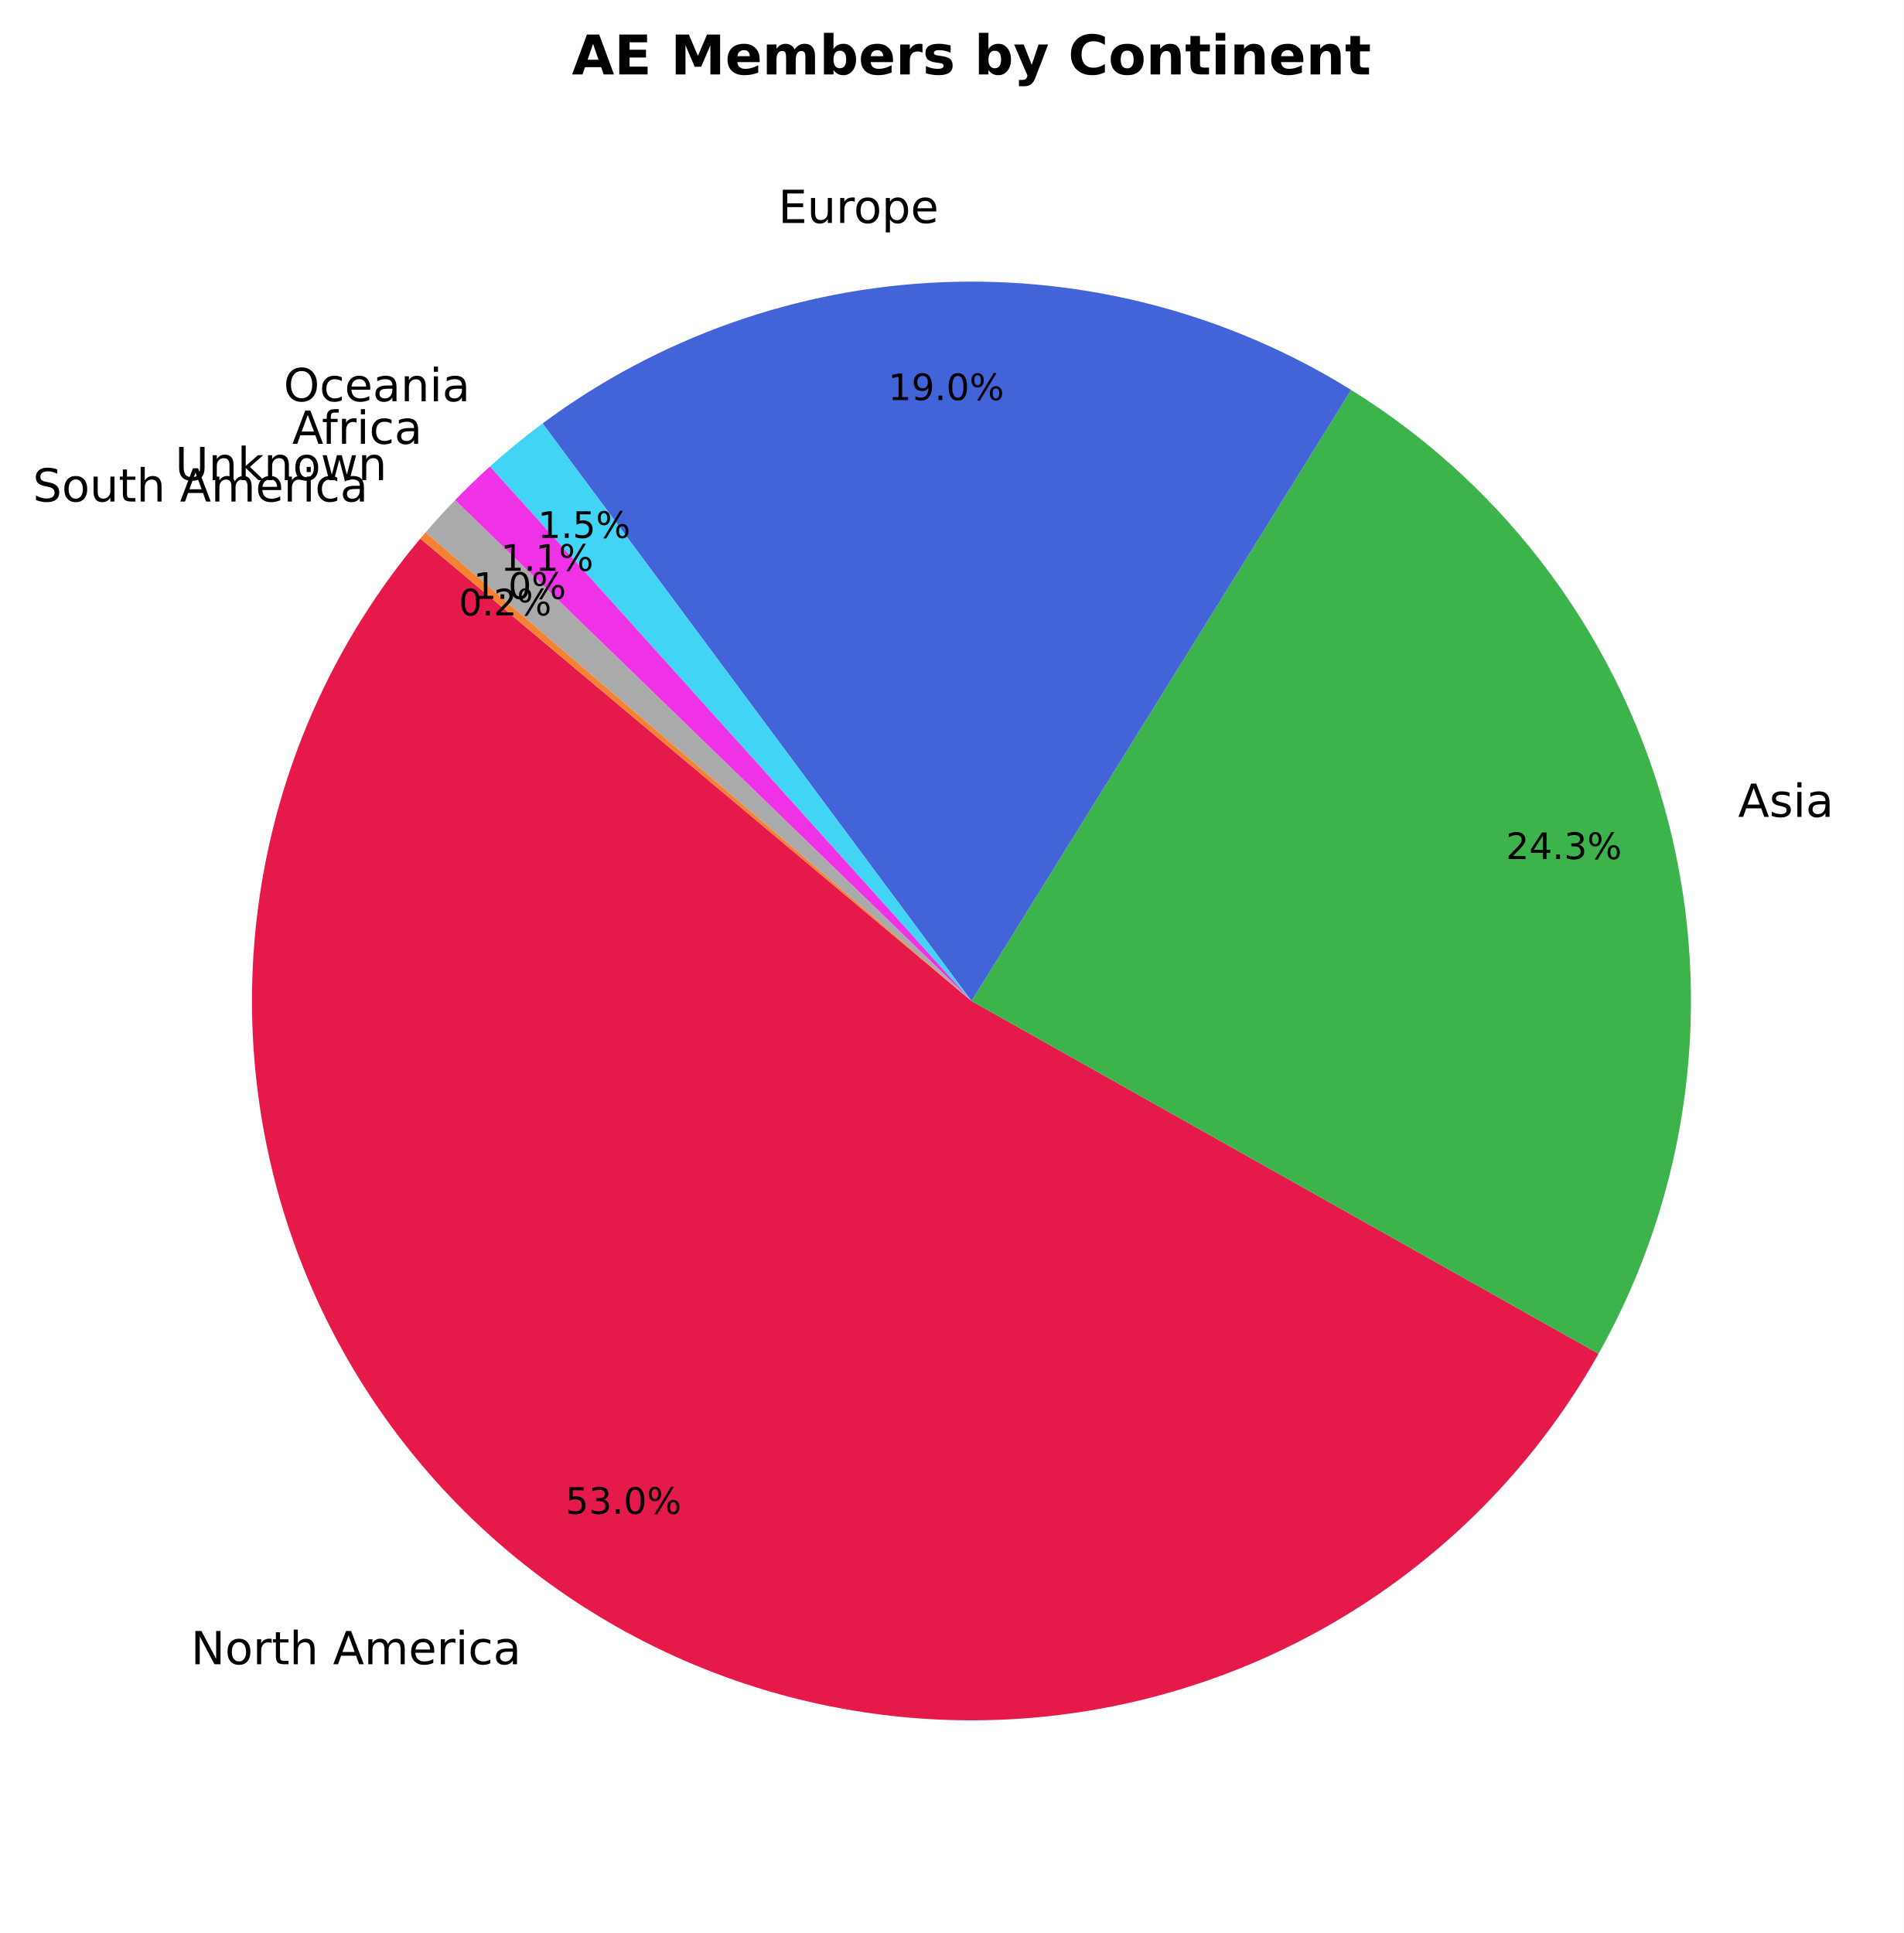
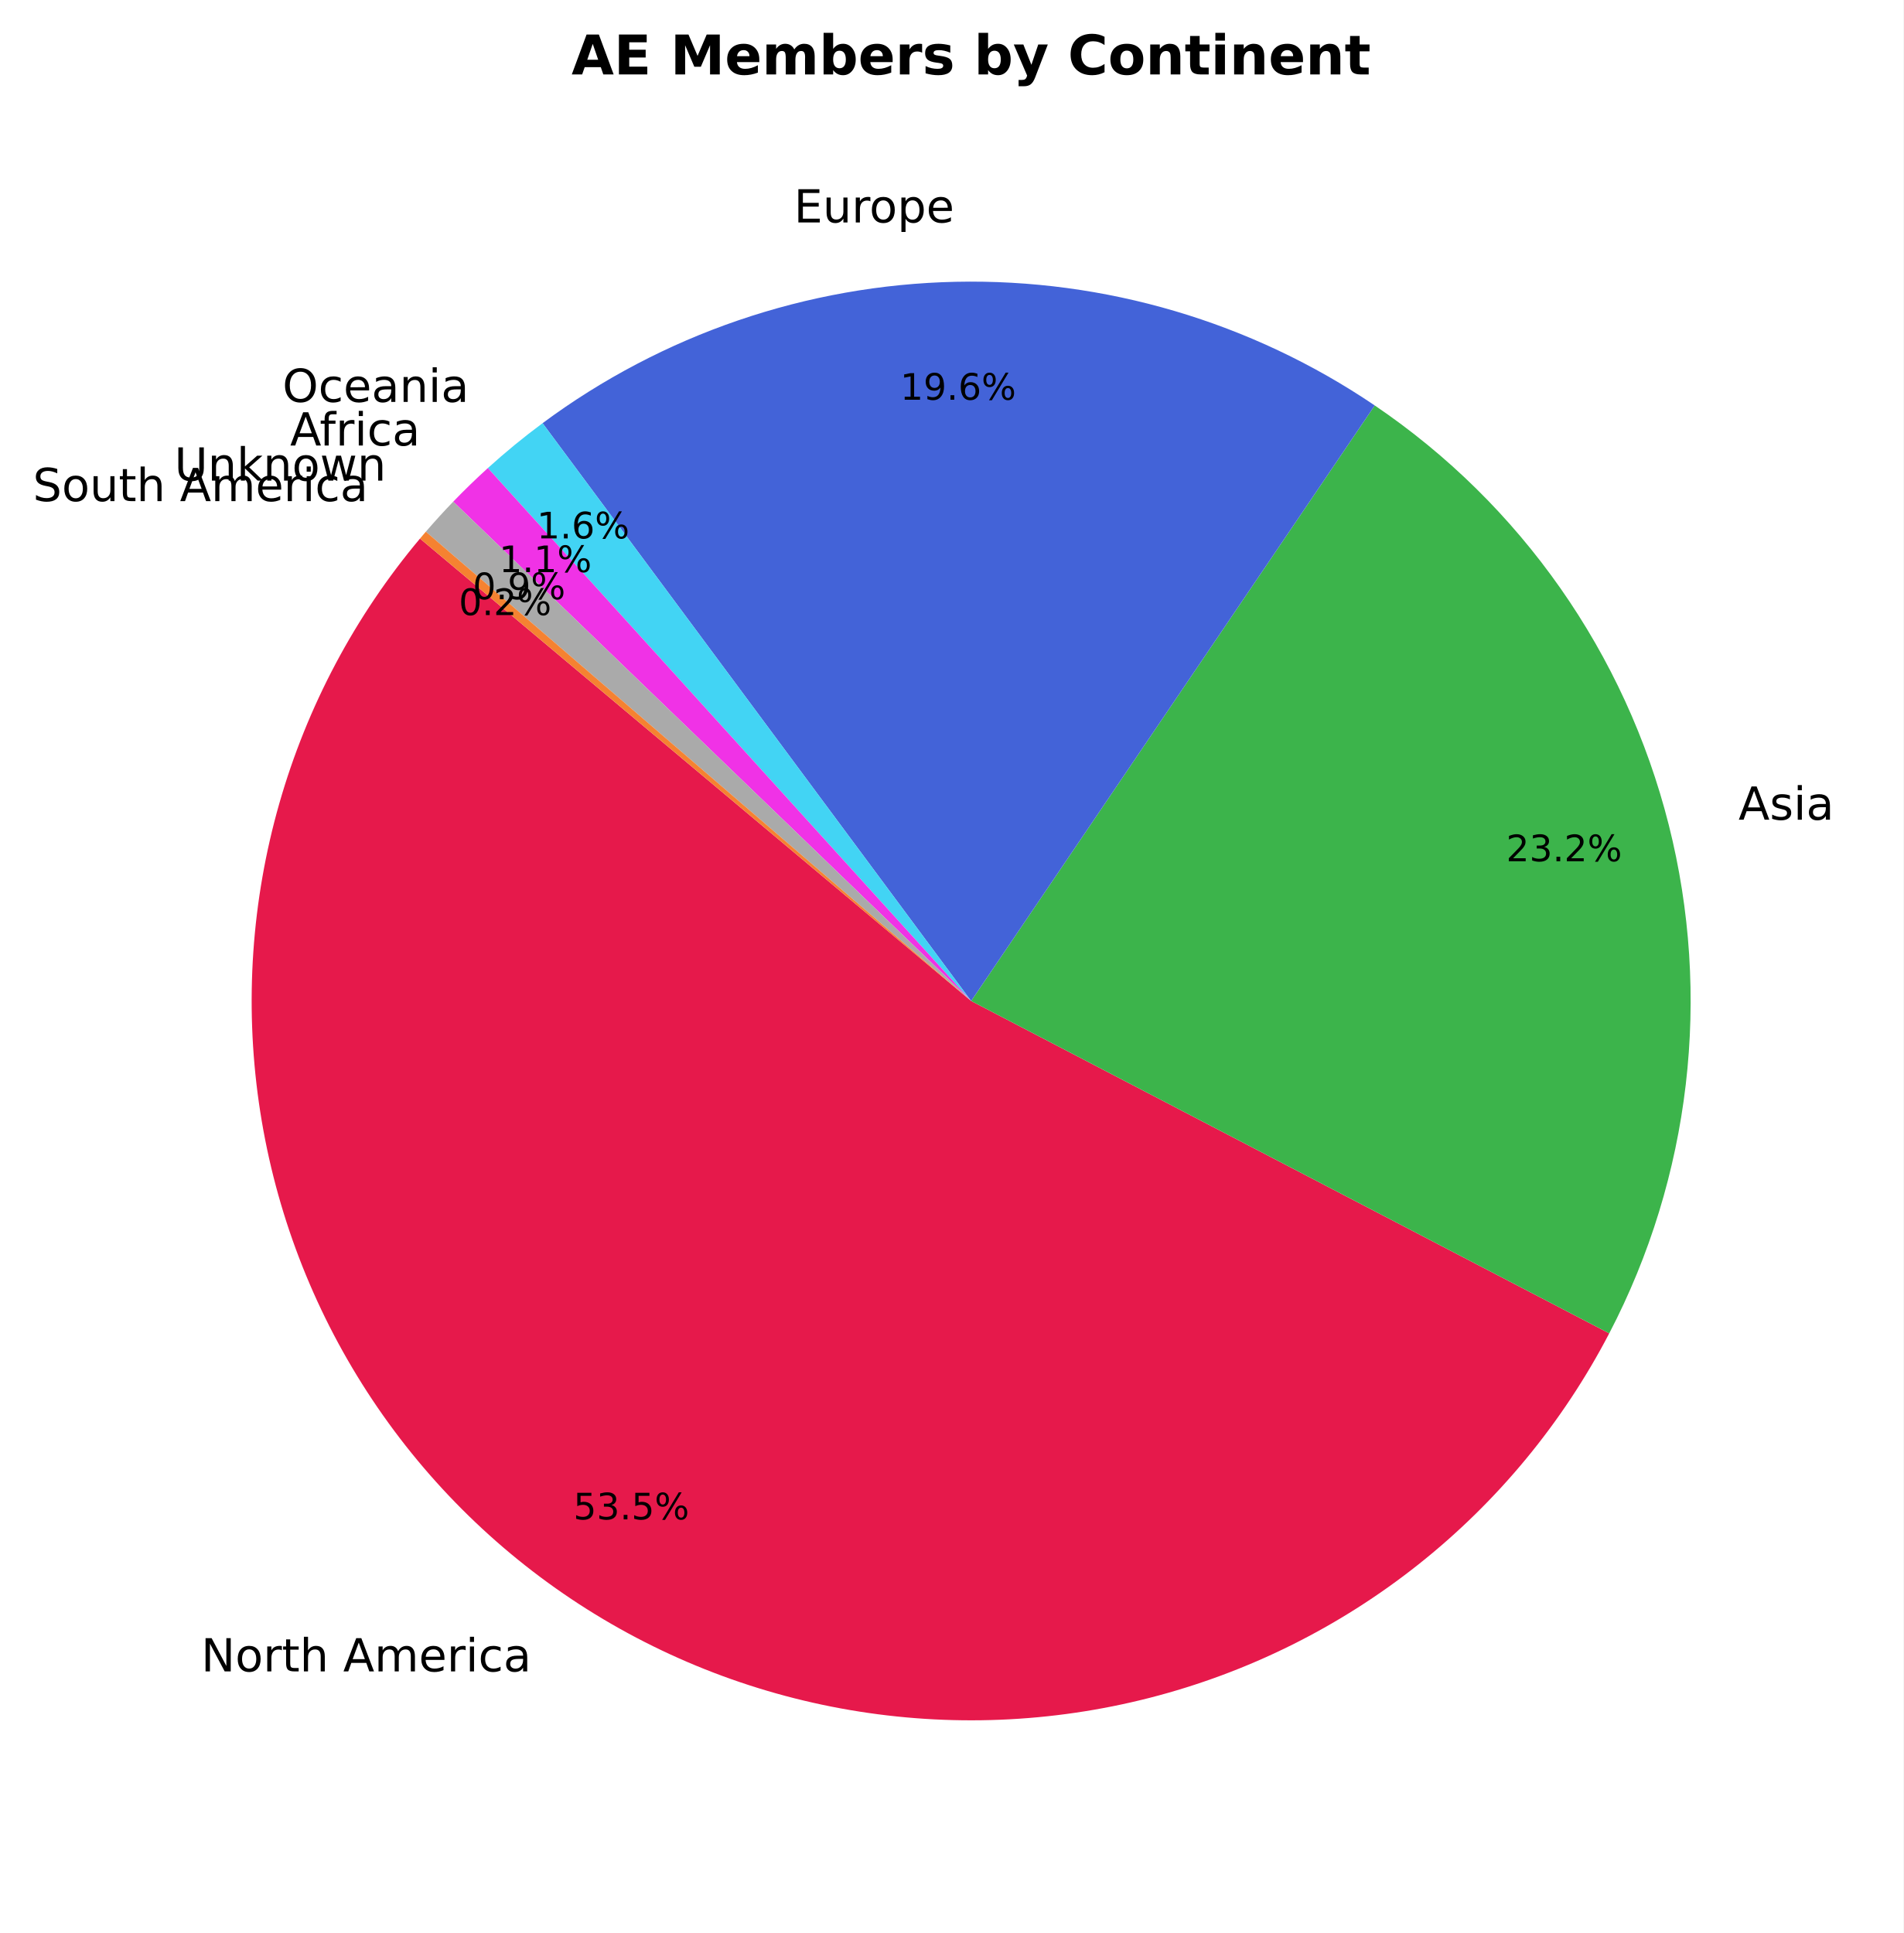
- <svg xmlns="http://www.w3.org/2000/svg" xmlns:xlink="http://www.w3.org/1999/xlink" width="417.331pt" height="423.838pt" viewBox="0 0 417.331 423.838" version="1.1">
+ <svg xmlns="http://www.w3.org/2000/svg" xmlns:xlink="http://www.w3.org/1999/xlink" width="417.256pt" height="423.838pt" viewBox="0 0 417.256 423.838" version="1.1">
  <defs>
    <style type="text/css">*{stroke-linejoin: round; stroke-linecap: butt}</style>
  </defs>
  <g id="figure_1">
    <g id="patch_1">
-       <path d="M 0 423.838  L 417.331 423.838  L 417.331 0  L 0 0  z " style="fill: #ffffff" />
+       <path d="M 0 423.838  L 417.256 423.838  L 417.256 0  L 0 0  z " style="fill: #ffffff" />
    </g>
    <g id="axes_1">
      <g id="patch_2">
-         <path d="M 92.144 118.093  C 78.038 134.903 67.595 154.474 61.483 175.551  C 55.371 196.627 53.725 218.749 56.65 240.498  C 59.574 262.247 67.006 283.148 78.468 301.862  C 89.93 320.575 105.172 336.692 123.218 349.18  C 141.263 361.667 161.717 370.252 183.27 374.384  C 204.822 378.517 227.001 378.106 248.385 373.179  C 269.77 368.252 289.893 358.915 307.463 345.768  C 325.034 332.622 339.67 315.951 350.431 296.826  L 212.971 219.478  z " style="fill: #e6194b" />
+         <path d="M 92.07 118.093  C 77.826 135.067 67.319 154.854 61.233 176.161  C 55.148 197.468 53.62 219.82 56.75 241.757  C 59.88 263.693 67.597 284.726 79.399 303.481  C 91.2 322.236 106.822 338.295 125.245 350.609  C 143.667 362.923 164.479 371.218 186.321 374.951  C 208.163 378.685 230.549 377.774 252.015 372.278  C 273.482 366.782 293.551 356.824 310.912 343.054  C 328.273 329.284 342.539 312.009 352.777 292.358  L 212.896 219.478  z " style="fill: #e6194b" />
      </g>
      <g id="patch_3">
-         <path d="M 350.431 296.827  C 370.359 261.412 375.849 219.632 365.748 180.271  C 355.647 140.911 330.716 106.937 296.197 85.495  L 212.971 219.478  z " style="fill: #3cb44b" />
+         <path d="M 352.777 292.358  C 370.651 258.053 375.294 218.343 365.819 180.84  C 356.343 143.336 333.394 110.599 301.371 88.901  L 212.896 219.478  z " style="fill: #3cb44b" />
      </g>
      <g id="patch_4">
-         <path d="M 296.197 85.495  C 269.326 68.803 238.044 60.575 206.438 61.885  C 174.831 63.196 144.338 73.985 118.94 92.843  L 212.971 219.478  z " style="fill: #4363d8" />
+         <path d="M 301.371 88.901  C 274.313 70.568 242.215 61.09 209.538 61.786  C 176.862 62.482 145.196 73.317 118.944 92.786  L 212.896 219.478  z " style="fill: #4363d8" />
      </g>
      <g id="patch_5">
-         <path d="M 118.94 92.843  C 116.946 94.324 114.987 95.852 113.065 97.425  C 111.143 98.998 109.258 100.617 107.412 102.279  L 212.971 219.478  z " style="fill: #42d4f4" />
+         <path d="M 118.944 92.786  C 116.865 94.327 114.825 95.92 112.824 97.561  C 110.824 99.203 108.864 100.894 106.947 102.632  L 212.896 219.478  z " style="fill: #42d4f4" />
      </g>
      <g id="patch_6">
-         <path d="M 107.412 102.279  C 106.094 103.467 104.796 104.676 103.518 105.907  C 102.241 107.138 100.984 108.391 99.749 109.665  L 212.971 219.478  z " style="fill: #f032e6" />
+         <path d="M 106.947 102.632  C 105.642 103.816 104.357 105.021 103.092 106.248  C 101.827 107.474 100.583 108.722 99.36 109.99  L 212.896 219.478  z " style="fill: #f032e6" />
      </g>
      <g id="patch_7">
-         <path d="M 99.749 109.665  C 98.638 110.811 97.543 111.974 96.467 113.153  C 95.391 114.333 94.332 115.528 93.292 116.74  L 212.971 219.478  z " style="fill: #aaaaaa" />
+         <path d="M 99.36 109.99  C 98.328 111.06 97.311 112.145 96.31 113.244  C 95.309 114.342 94.323 115.455 93.353 116.582  L 212.896 219.478  z " style="fill: #aaaaaa" />
      </g>
      <g id="patch_8">
-         <path d="M 93.292 116.74  C 93.099 116.964 92.908 117.189 92.716 117.415  C 92.525 117.64 92.334 117.866 92.144 118.092  L 212.971 219.478  z " style="fill: #f58231" />
+         <path d="M 93.353 116.582  C 93.138 116.832 92.923 117.083 92.709 117.335  C 92.495 117.587 92.282 117.839 92.07 118.092  L 212.896 219.478  z " style="fill: #f58231" />
      </g>
      <g id="matplotlib.axis_1" />
      <g id="matplotlib.axis_2" />
      <g id="text_1">
-         <g transform="translate(41.84536 364.9092) scale(0.1 -0.1)">
+         <g transform="translate(44.08255 366.4813) scale(0.1 -0.1)">
          <defs>
            <path id="DejaVuSans-4e" d="M 628 4666  L 1478 4666  L 3547 763  L 3547 4666  L 4159 4666  L 4159 0  L 3309 0  L 1241 3903  L 1241 0  L 628 0  L 628 4666  z " transform="scale(0.015625)" />
            <path id="DejaVuSans-6f" d="M 1959 3097  Q 1497 3097 1228 2736  Q 959 2375 959 1747  Q 959 1119 1226 758  Q 1494 397 1959 397  Q 2419 397 2687 759  Q 2956 1122 2956 1747  Q 2956 2369 2687 2733  Q 2419 3097 1959 3097  z M 1959 3584  Q 2709 3584 3137 3096  Q 3566 2609 3566 1747  Q 3566 888 3137 398  Q 2709 -91 1959 -91  Q 1206 -91 779 398  Q 353 888 353 1747  Q 353 2609 779 3096  Q 1206 3584 1959 3584  z " transform="scale(0.015625)" />
            <path id="DejaVuSans-72" d="M 2631 2963  Q 2534 3019 2420 3045  Q 2306 3072 2169 3072  Q 1681 3072 1420 2755  Q 1159 2438 1159 1844  L 1159 0  L 581 0  L 581 3500  L 1159 3500  L 1159 2956  Q 1341 3275 1631 3429  Q 1922 3584 2338 3584  Q 2397 3584 2469 3576  Q 2541 3569 2628 3553  L 2631 2963  z " transform="scale(0.015625)" />
            <path id="DejaVuSans-74" d="M 1172 4494  L 1172 3500  L 2356 3500  L 2356 3053  L 1172 3053  L 1172 1153  Q 1172 725 1289 603  Q 1406 481 1766 481  L 2356 481  L 2356 0  L 1766 0  Q 1100 0 847 248  Q 594 497 594 1153  L 594 3053  L 172 3053  L 172 3500  L 594 3500  L 594 4494  L 1172 4494  z " transform="scale(0.015625)" />
            <path id="DejaVuSans-68" d="M 3513 2113  L 3513 0  L 2938 0  L 2938 2094  Q 2938 2591 2744 2837  Q 2550 3084 2163 3084  Q 1697 3084 1428 2787  Q 1159 2491 1159 1978  L 1159 0  L 581 0  L 581 4863  L 1159 4863  L 1159 2956  Q 1366 3272 1645 3428  Q 1925 3584 2291 3584  Q 2894 3584 3203 3211  Q 3513 2838 3513 2113  z " transform="scale(0.015625)" />
            <path id="DejaVuSans-20" transform="scale(0.015625)" />
            <path id="DejaVuSans-41" d="M 2188 4044  L 1331 1722  L 3047 1722  L 2188 4044  z M 1831 4666  L 2547 4666  L 4325 0  L 3669 0  L 3244 1197  L 1141 1197  L 716 0  L 50 0  L 1831 4666  z " transform="scale(0.015625)" />
            <path id="DejaVuSans-6d" d="M 3328 2828  Q 3544 3216 3844 3400  Q 4144 3584 4550 3584  Q 5097 3584 5394 3201  Q 5691 2819 5691 2113  L 5691 0  L 5113 0  L 5113 2094  Q 5113 2597 4934 2840  Q 4756 3084 4391 3084  Q 3944 3084 3684 2787  Q 3425 2491 3425 1978  L 3425 0  L 2847 0  L 2847 2094  Q 2847 2600 2669 2842  Q 2491 3084 2119 3084  Q 1678 3084 1418 2786  Q 1159 2488 1159 1978  L 1159 0  L 581 0  L 581 3500  L 1159 3500  L 1159 2956  Q 1356 3278 1631 3431  Q 1906 3584 2284 3584  Q 2666 3584 2933 3390  Q 3200 3197 3328 2828  z " transform="scale(0.015625)" />
            <path id="DejaVuSans-65" d="M 3597 1894  L 3597 1613  L 953 1613  Q 991 1019 1311 708  Q 1631 397 2203 397  Q 2534 397 2845 478  Q 3156 559 3463 722  L 3463 178  Q 3153 47 2828 -22  Q 2503 -91 2169 -91  Q 1331 -91 842 396  Q 353 884 353 1716  Q 353 2575 817 3079  Q 1281 3584 2069 3584  Q 2775 3584 3186 3129  Q 3597 2675 3597 1894  z M 3022 2063  Q 3016 2534 2758 2815  Q 2500 3097 2075 3097  Q 1594 3097 1305 2825  Q 1016 2553 972 2059  L 3022 2063  z " transform="scale(0.015625)" />
            <path id="DejaVuSans-69" d="M 603 3500  L 1178 3500  L 1178 0  L 603 0  L 603 3500  z M 603 4863  L 1178 4863  L 1178 4134  L 603 4134  L 603 4863  z " transform="scale(0.015625)" />
            <path id="DejaVuSans-63" d="M 3122 3366  L 3122 2828  Q 2878 2963 2633 3030  Q 2388 3097 2138 3097  Q 1578 3097 1268 2742  Q 959 2388 959 1747  Q 959 1106 1268 751  Q 1578 397 2138 397  Q 2388 397 2633 464  Q 2878 531 3122 666  L 3122 134  Q 2881 22 2623 -34  Q 2366 -91 2075 -91  Q 1284 -91 818 406  Q 353 903 353 1747  Q 353 2603 823 3093  Q 1294 3584 2113 3584  Q 2378 3584 2631 3529  Q 2884 3475 3122 3366  z " transform="scale(0.015625)" />
            <path id="DejaVuSans-61" d="M 2194 1759  Q 1497 1759 1228 1600  Q 959 1441 959 1056  Q 959 750 1161 570  Q 1363 391 1709 391  Q 2188 391 2477 730  Q 2766 1069 2766 1631  L 2766 1759  L 2194 1759  z M 3341 1997  L 3341 0  L 2766 0  L 2766 531  Q 2569 213 2275 61  Q 1981 -91 1556 -91  Q 1019 -91 701 211  Q 384 513 384 1019  Q 384 1609 779 1909  Q 1175 2209 1959 2209  L 2766 2209  L 2766 2266  Q 2766 2663 2505 2880  Q 2244 3097 1772 3097  Q 1472 3097 1187 3025  Q 903 2953 641 2809  L 641 3341  Q 956 3463 1253 3523  Q 1550 3584 1831 3584  Q 2591 3584 2966 3190  Q 3341 2797 3341 1997  z " transform="scale(0.015625)" />
          </defs>
          <use xlink:href="#DejaVuSans-4e" />
          <use xlink:href="#DejaVuSans-6f" transform="translate(74.80469 0)" />
          <use xlink:href="#DejaVuSans-72" transform="translate(135.9863 0)" />
          <use xlink:href="#DejaVuSans-74" transform="translate(177.0996 0)" />
          <use xlink:href="#DejaVuSans-68" transform="translate(216.3086 0)" />
          <use xlink:href="#DejaVuSans-20" transform="translate(279.6875 0)" />
          <use xlink:href="#DejaVuSans-41" transform="translate(311.4746 0)" />
          <use xlink:href="#DejaVuSans-6d" transform="translate(379.8828 0)" />
          <use xlink:href="#DejaVuSans-65" transform="translate(477.2949 0)" />
          <use xlink:href="#DejaVuSans-72" transform="translate(538.8184 0)" />
          <use xlink:href="#DejaVuSans-69" transform="translate(579.9316 0)" />
          <use xlink:href="#DejaVuSans-63" transform="translate(607.7148 0)" />
          <use xlink:href="#DejaVuSans-61" transform="translate(662.6953 0)" />
        </g>
      </g>
      <g id="text_2">
-         <g transform="translate(123.9736 331.932) scale(0.08 -0.08)">
+         <g transform="translate(125.6855 333.1468) scale(0.08 -0.08)">
          <defs>
            <path id="DejaVuSans-35" d="M 691 4666  L 3169 4666  L 3169 4134  L 1269 4134  L 1269 2991  Q 1406 3038 1543 3061  Q 1681 3084 1819 3084  Q 2600 3084 3056 2656  Q 3513 2228 3513 1497  Q 3513 744 3044 326  Q 2575 -91 1722 -91  Q 1428 -91 1123 -41  Q 819 9 494 109  L 494 744  Q 775 591 1075 516  Q 1375 441 1709 441  Q 2250 441 2565 725  Q 2881 1009 2881 1497  Q 2881 1984 2565 2268  Q 2250 2553 1709 2553  Q 1456 2553 1204 2497  Q 953 2441 691 2322  L 691 4666  z " transform="scale(0.015625)" />
            <path id="DejaVuSans-33" d="M 2597 2516  Q 3050 2419 3304 2112  Q 3559 1806 3559 1356  Q 3559 666 3084 287  Q 2609 -91 1734 -91  Q 1441 -91 1130 -33  Q 819 25 488 141  L 488 750  Q 750 597 1062 519  Q 1375 441 1716 441  Q 2309 441 2620 675  Q 2931 909 2931 1356  Q 2931 1769 2642 2001  Q 2353 2234 1838 2234  L 1294 2234  L 1294 2753  L 1863 2753  Q 2328 2753 2575 2939  Q 2822 3125 2822 3475  Q 2822 3834 2567 4026  Q 2313 4219 1838 4219  Q 1578 4219 1281 4162  Q 984 4106 628 3988  L 628 4550  Q 988 4650 1302 4700  Q 1616 4750 1894 4750  Q 2613 4750 3031 4423  Q 3450 4097 3450 3541  Q 3450 3153 3228 2886  Q 3006 2619 2597 2516  z " transform="scale(0.015625)" />
            <path id="DejaVuSans-2e" d="M 684 794  L 1344 794  L 1344 0  L 684 0  L 684 794  z " transform="scale(0.015625)" />
-             <path id="DejaVuSans-30" d="M 2034 4250  Q 1547 4250 1301 3770  Q 1056 3291 1056 2328  Q 1056 1369 1301 889  Q 1547 409 2034 409  Q 2525 409 2770 889  Q 3016 1369 3016 2328  Q 3016 3291 2770 3770  Q 2525 4250 2034 4250  z M 2034 4750  Q 2819 4750 3233 4129  Q 3647 3509 3647 2328  Q 3647 1150 3233 529  Q 2819 -91 2034 -91  Q 1250 -91 836 529  Q 422 1150 422 2328  Q 422 3509 836 4129  Q 1250 4750 2034 4750  z " transform="scale(0.015625)" />
            <path id="DejaVuSans-25" d="M 4653 2053  Q 4381 2053 4226 1822  Q 4072 1591 4072 1178  Q 4072 772 4226 539  Q 4381 306 4653 306  Q 4919 306 5073 539  Q 5228 772 5228 1178  Q 5228 1588 5073 1820  Q 4919 2053 4653 2053  z M 4653 2450  Q 5147 2450 5437 2106  Q 5728 1763 5728 1178  Q 5728 594 5436 251  Q 5144 -91 4653 -91  Q 4153 -91 3862 251  Q 3572 594 3572 1178  Q 3572 1766 3864 2108  Q 4156 2450 4653 2450  z M 1428 4353  Q 1159 4353 1004 4120  Q 850 3888 850 3481  Q 850 3069 1003 2837  Q 1156 2606 1428 2606  Q 1700 2606 1854 2837  Q 2009 3069 2009 3481  Q 2009 3884 1853 4118  Q 1697 4353 1428 4353  z M 4250 4750  L 4750 4750  L 1831 -91  L 1331 -91  L 4250 4750  z M 1428 4750  Q 1922 4750 2215 4408  Q 2509 4066 2509 3481  Q 2509 2891 2217 2550  Q 1925 2209 1428 2209  Q 931 2209 642 2551  Q 353 2894 353 3481  Q 353 4063 643 4406  Q 934 4750 1428 4750  z " transform="scale(0.015625)" />
          </defs>
          <use xlink:href="#DejaVuSans-35" />
          <use xlink:href="#DejaVuSans-33" transform="translate(63.62305 0)" />
          <use xlink:href="#DejaVuSans-2e" transform="translate(127.2461 0)" />
-           <use xlink:href="#DejaVuSans-30" transform="translate(159.0332 0)" />
+           <use xlink:href="#DejaVuSans-35" transform="translate(159.0332 0)" />
          <use xlink:href="#DejaVuSans-25" transform="translate(222.6562 0)" />
        </g>
      </g>
      <g id="text_3">
-         <g transform="translate(381.0258 179.1098) scale(0.1 -0.1)">
+         <g transform="translate(381.1108 179.7352) scale(0.1 -0.1)">
          <defs>
            <path id="DejaVuSans-73" d="M 2834 3397  L 2834 2853  Q 2591 2978 2328 3040  Q 2066 3103 1784 3103  Q 1356 3103 1142 2972  Q 928 2841 928 2578  Q 928 2378 1081 2264  Q 1234 2150 1697 2047  L 1894 2003  Q 2506 1872 2764 1633  Q 3022 1394 3022 966  Q 3022 478 2636 193  Q 2250 -91 1575 -91  Q 1294 -91 989 -36  Q 684 19 347 128  L 347 722  Q 666 556 975 473  Q 1284 391 1588 391  Q 1994 391 2212 530  Q 2431 669 2431 922  Q 2431 1156 2273 1281  Q 2116 1406 1581 1522  L 1381 1569  Q 847 1681 609 1914  Q 372 2147 372 2553  Q 372 3047 722 3315  Q 1072 3584 1716 3584  Q 2034 3584 2315 3537  Q 2597 3491 2834 3397  z " transform="scale(0.015625)" />
          </defs>
          <use xlink:href="#DejaVuSans-41" />
          <use xlink:href="#DejaVuSans-73" transform="translate(68.4082 0)" />
          <use xlink:href="#DejaVuSans-69" transform="translate(120.5078 0)" />
          <use xlink:href="#DejaVuSans-61" transform="translate(148.291 0)" />
        </g>
      </g>
      <g id="text_4">
-         <g transform="translate(330.1246 188.3596) scale(0.08 -0.08)">
+         <g transform="translate(330.1734 188.8429) scale(0.08 -0.08)">
          <defs>
            <path id="DejaVuSans-32" d="M 1228 531  L 3431 531  L 3431 0  L 469 0  L 469 531  Q 828 903 1448 1529  Q 2069 2156 2228 2338  Q 2531 2678 2651 2914  Q 2772 3150 2772 3378  Q 2772 3750 2511 3984  Q 2250 4219 1831 4219  Q 1534 4219 1204 4116  Q 875 4013 500 3803  L 500 4441  Q 881 4594 1212 4672  Q 1544 4750 1819 4750  Q 2544 4750 2975 4387  Q 3406 4025 3406 3419  Q 3406 3131 3298 2873  Q 3191 2616 2906 2266  Q 2828 2175 2409 1742  Q 1991 1309 1228 531  z " transform="scale(0.015625)" />
-             <path id="DejaVuSans-34" d="M 2419 4116  L 825 1625  L 2419 1625  L 2419 4116  z M 2253 4666  L 3047 4666  L 3047 1625  L 3713 1625  L 3713 1100  L 3047 1100  L 3047 0  L 2419 0  L 2419 1100  L 313 1100  L 313 1709  L 2253 4666  z " transform="scale(0.015625)" />
          </defs>
          <use xlink:href="#DejaVuSans-32" />
-           <use xlink:href="#DejaVuSans-34" transform="translate(63.62305 0)" />
+           <use xlink:href="#DejaVuSans-33" transform="translate(63.62305 0)" />
          <use xlink:href="#DejaVuSans-2e" transform="translate(127.2461 0)" />
-           <use xlink:href="#DejaVuSans-33" transform="translate(159.0332 0)" />
+           <use xlink:href="#DejaVuSans-32" transform="translate(159.0332 0)" />
          <use xlink:href="#DejaVuSans-25" transform="translate(222.6562 0)" />
        </g>
      </g>
      <g id="text_5">
-         <g transform="translate(170.6219 48.88559) scale(0.1 -0.1)">
+         <g transform="translate(174.0399 48.77603) scale(0.1 -0.1)">
          <defs>
            <path id="DejaVuSans-45" d="M 628 4666  L 3578 4666  L 3578 4134  L 1259 4134  L 1259 2753  L 3481 2753  L 3481 2222  L 1259 2222  L 1259 531  L 3634 531  L 3634 0  L 628 0  L 628 4666  z " transform="scale(0.015625)" />
            <path id="DejaVuSans-75" d="M 544 1381  L 544 3500  L 1119 3500  L 1119 1403  Q 1119 906 1312 657  Q 1506 409 1894 409  Q 2359 409 2629 706  Q 2900 1003 2900 1516  L 2900 3500  L 3475 3500  L 3475 0  L 2900 0  L 2900 538  Q 2691 219 2414 64  Q 2138 -91 1772 -91  Q 1169 -91 856 284  Q 544 659 544 1381  z M 1991 3584  L 1991 3584  z " transform="scale(0.015625)" />
            <path id="DejaVuSans-70" d="M 1159 525  L 1159 -1331  L 581 -1331  L 581 3500  L 1159 3500  L 1159 2969  Q 1341 3281 1617 3432  Q 1894 3584 2278 3584  Q 2916 3584 3314 3078  Q 3713 2572 3713 1747  Q 3713 922 3314 415  Q 2916 -91 2278 -91  Q 1894 -91 1617 61  Q 1341 213 1159 525  z M 3116 1747  Q 3116 2381 2855 2742  Q 2594 3103 2138 3103  Q 1681 3103 1420 2742  Q 1159 2381 1159 1747  Q 1159 1113 1420 752  Q 1681 391 2138 391  Q 2594 391 2855 752  Q 3116 1113 3116 1747  z " transform="scale(0.015625)" />
          </defs>
          <use xlink:href="#DejaVuSans-45" />
          <use xlink:href="#DejaVuSans-75" transform="translate(63.18359 0)" />
          <use xlink:href="#DejaVuSans-72" transform="translate(126.5625 0)" />
          <use xlink:href="#DejaVuSans-6f" transform="translate(165.4258 0)" />
          <use xlink:href="#DejaVuSans-70" transform="translate(226.6074 0)" />
          <use xlink:href="#DejaVuSans-65" transform="translate(290.084 0)" />
        </g>
      </g>
      <g id="text_6">
-         <g transform="translate(194.7107 87.73188) scale(0.08 -0.08)">
+         <g transform="translate(197.3351 87.64722) scale(0.08 -0.08)">
          <defs>
            <path id="DejaVuSans-31" d="M 794 531  L 1825 531  L 1825 4091  L 703 3866  L 703 4441  L 1819 4666  L 2450 4666  L 2450 531  L 3481 531  L 3481 0  L 794 0  L 794 531  z " transform="scale(0.015625)" />
            <path id="DejaVuSans-39" d="M 703 97  L 703 672  Q 941 559 1184 500  Q 1428 441 1663 441  Q 2288 441 2617 861  Q 2947 1281 2994 2138  Q 2813 1869 2534 1725  Q 2256 1581 1919 1581  Q 1219 1581 811 2004  Q 403 2428 403 3163  Q 403 3881 828 4315  Q 1253 4750 1959 4750  Q 2769 4750 3195 4129  Q 3622 3509 3622 2328  Q 3622 1225 3098 567  Q 2575 -91 1691 -91  Q 1453 -91 1209 -44  Q 966 3 703 97  z M 1959 2075  Q 2384 2075 2632 2365  Q 2881 2656 2881 3163  Q 2881 3666 2632 3958  Q 2384 4250 1959 4250  Q 1534 4250 1286 3958  Q 1038 3666 1038 3163  Q 1038 2656 1286 2365  Q 1534 2075 1959 2075  z " transform="scale(0.015625)" />
+             <path id="DejaVuSans-36" d="M 2113 2584  Q 1688 2584 1439 2293  Q 1191 2003 1191 1497  Q 1191 994 1439 701  Q 1688 409 2113 409  Q 2538 409 2786 701  Q 3034 994 3034 1497  Q 3034 2003 2786 2293  Q 2538 2584 2113 2584  z M 3366 4563  L 3366 3988  Q 3128 4100 2886 4159  Q 2644 4219 2406 4219  Q 1781 4219 1451 3797  Q 1122 3375 1075 2522  Q 1259 2794 1537 2939  Q 1816 3084 2150 3084  Q 2853 3084 3261 2657  Q 3669 2231 3669 1497  Q 3669 778 3244 343  Q 2819 -91 2113 -91  Q 1303 -91 875 529  Q 447 1150 447 2328  Q 447 3434 972 4092  Q 1497 4750 2381 4750  Q 2619 4750 2861 4703  Q 3103 4656 3366 4563  z " transform="scale(0.015625)" />
          </defs>
          <use xlink:href="#DejaVuSans-31" />
          <use xlink:href="#DejaVuSans-39" transform="translate(63.62305 0)" />
          <use xlink:href="#DejaVuSans-2e" transform="translate(127.2461 0)" />
-           <use xlink:href="#DejaVuSans-30" transform="translate(159.0332 0)" />
+           <use xlink:href="#DejaVuSans-36" transform="translate(159.0332 0)" />
          <use xlink:href="#DejaVuSans-25" transform="translate(222.6562 0)" />
        </g>
      </g>
      <g id="text_7">
-         <g transform="translate(62.17893 87.97917) scale(0.1 -0.1)">
+         <g transform="translate(61.92171 88.12916) scale(0.1 -0.1)">
          <defs>
            <path id="DejaVuSans-4f" d="M 2522 4238  Q 1834 4238 1429 3725  Q 1025 3213 1025 2328  Q 1025 1447 1429 934  Q 1834 422 2522 422  Q 3209 422 3611 934  Q 4013 1447 4013 2328  Q 4013 3213 3611 3725  Q 3209 4238 2522 4238  z M 2522 4750  Q 3503 4750 4090 4092  Q 4678 3434 4678 2328  Q 4678 1225 4090 567  Q 3503 -91 2522 -91  Q 1538 -91 948 565  Q 359 1222 359 2328  Q 359 3434 948 4092  Q 1538 4750 2522 4750  z " transform="scale(0.015625)" />
            <path id="DejaVuSans-6e" d="M 3513 2113  L 3513 0  L 2938 0  L 2938 2094  Q 2938 2591 2744 2837  Q 2550 3084 2163 3084  Q 1697 3084 1428 2787  Q 1159 2491 1159 1978  L 1159 0  L 581 0  L 581 3500  L 1159 3500  L 1159 2956  Q 1366 3272 1645 3428  Q 1925 3584 2291 3584  Q 2894 3584 3203 3211  Q 3513 2838 3513 2113  z " transform="scale(0.015625)" />
          </defs>
          <use xlink:href="#DejaVuSans-4f" />
          <use xlink:href="#DejaVuSans-63" transform="translate(78.71094 0)" />
          <use xlink:href="#DejaVuSans-65" transform="translate(133.6914 0)" />
          <use xlink:href="#DejaVuSans-61" transform="translate(195.2148 0)" />
          <use xlink:href="#DejaVuSans-6e" transform="translate(256.4941 0)" />
          <use xlink:href="#DejaVuSans-69" transform="translate(319.873 0)" />
          <use xlink:href="#DejaVuSans-61" transform="translate(347.6562 0)" />
        </g>
      </g>
      <g id="text_8">
-         <g transform="translate(117.8888 117.9405) scale(0.08 -0.08)">
+         <g transform="translate(117.6732 118.0565) scale(0.08 -0.08)">
          <use xlink:href="#DejaVuSans-31" />
          <use xlink:href="#DejaVuSans-2e" transform="translate(63.62305 0)" />
-           <use xlink:href="#DejaVuSans-35" transform="translate(95.41016 0)" />
+           <use xlink:href="#DejaVuSans-36" transform="translate(95.41016 0)" />
          <use xlink:href="#DejaVuSans-25" transform="translate(159.0332 0)" />
        </g>
      </g>
      <g id="text_9">
-         <g transform="translate(64.05932 97.30944) scale(0.1 -0.1)">
+         <g transform="translate(63.59752 97.68413) scale(0.1 -0.1)">
          <defs>
            <path id="DejaVuSans-66" d="M 2375 4863  L 2375 4384  L 1825 4384  Q 1516 4384 1395 4259  Q 1275 4134 1275 3809  L 1275 3500  L 2222 3500  L 2222 3053  L 1275 3053  L 1275 0  L 697 0  L 697 3053  L 147 3053  L 147 3500  L 697 3500  L 697 3744  Q 697 4328 969 4595  Q 1241 4863 1831 4863  L 2375 4863  z " transform="scale(0.015625)" />
          </defs>
          <use xlink:href="#DejaVuSans-41" />
          <use xlink:href="#DejaVuSans-66" transform="translate(64.7832 0)" />
          <use xlink:href="#DejaVuSans-72" transform="translate(99.98828 0)" />
          <use xlink:href="#DejaVuSans-69" transform="translate(141.1016 0)" />
          <use xlink:href="#DejaVuSans-63" transform="translate(168.8848 0)" />
          <use xlink:href="#DejaVuSans-61" transform="translate(223.8652 0)" />
        </g>
      </g>
      <g id="text_10">
-         <g transform="translate(109.7745 125.1503) scale(0.08 -0.08)">
+         <g transform="translate(109.4008 125.4398) scale(0.08 -0.08)">
          <use xlink:href="#DejaVuSans-31" />
          <use xlink:href="#DejaVuSans-2e" transform="translate(63.62305 0)" />
          <use xlink:href="#DejaVuSans-31" transform="translate(95.41016 0)" />
          <use xlink:href="#DejaVuSans-25" transform="translate(159.0332 0)" />
        </g>
      </g>
      <g id="text_11">
-         <g transform="translate(38.39778 105.2801) scale(0.1 -0.1)">
+         <g transform="translate(38.23269 105.3797) scale(0.1 -0.1)">
          <defs>
            <path id="DejaVuSans-55" d="M 556 4666  L 1191 4666  L 1191 1831  Q 1191 1081 1462 751  Q 1734 422 2344 422  Q 2950 422 3222 751  Q 3494 1081 3494 1831  L 3494 4666  L 4128 4666  L 4128 1753  Q 4128 841 3676 375  Q 3225 -91 2344 -91  Q 1459 -91 1007 375  Q 556 841 556 1753  L 556 4666  z " transform="scale(0.015625)" />
            <path id="DejaVuSans-6b" d="M 581 4863  L 1159 4863  L 1159 1991  L 2875 3500  L 3609 3500  L 1753 1863  L 3688 0  L 2938 0  L 1159 1709  L 1159 0  L 581 0  L 581 4863  z " transform="scale(0.015625)" />
            <path id="DejaVuSans-77" d="M 269 3500  L 844 3500  L 1563 769  L 2278 3500  L 2956 3500  L 3675 769  L 4391 3500  L 4966 3500  L 4050 0  L 3372 0  L 2619 2869  L 1863 0  L 1184 0  L 269 3500  z " transform="scale(0.015625)" />
          </defs>
          <use xlink:href="#DejaVuSans-55" />
          <use xlink:href="#DejaVuSans-6e" transform="translate(73.19336 0)" />
          <use xlink:href="#DejaVuSans-6b" transform="translate(136.5723 0)" />
          <use xlink:href="#DejaVuSans-6e" transform="translate(194.4824 0)" />
          <use xlink:href="#DejaVuSans-6f" transform="translate(257.8613 0)" />
          <use xlink:href="#DejaVuSans-77" transform="translate(319.043 0)" />
          <use xlink:href="#DejaVuSans-6e" transform="translate(400.8301 0)" />
        </g>
      </g>
      <g id="text_12">
-         <g transform="translate(103.7806 131.3094) scale(0.08 -0.08)">
-           <use xlink:href="#DejaVuSans-31" />
-           <use xlink:href="#DejaVuSans-2e" transform="translate(63.62305 0)" />
-           <use xlink:href="#DejaVuSans-30" transform="translate(95.41016 0)" />
+         <g transform="translate(103.6362 131.3864) scale(0.08 -0.08)">
+           <defs>
+             <path id="DejaVuSans-30" d="M 2034 4250  Q 1547 4250 1301 3770  Q 1056 3291 1056 2328  Q 1056 1369 1301 889  Q 1547 409 2034 409  Q 2525 409 2770 889  Q 3016 1369 3016 2328  Q 3016 3291 2770 3770  Q 2525 4250 2034 4250  z M 2034 4750  Q 2819 4750 3233 4129  Q 3647 3509 3647 2328  Q 3647 1150 3233 529  Q 2819 -91 2034 -91  Q 1250 -91 836 529  Q 422 1150 422 2328  Q 422 3509 836 4129  Q 1250 4750 2034 4750  z " transform="scale(0.015625)" />
+           </defs>
+           <use xlink:href="#DejaVuSans-30" />
+           <use xlink:href="#DejaVuSans-2e" transform="translate(63.62305 0)" />
+           <use xlink:href="#DejaVuSans-39" transform="translate(95.41016 0)" />
          <use xlink:href="#DejaVuSans-25" transform="translate(159.0332 0)" />
        </g>
      </g>
      <g id="text_13">
-         <g transform="translate(7.2 109.9677) scale(0.1 -0.1)">
+         <g transform="translate(7.2 109.8803) scale(0.1 -0.1)">
          <defs>
            <path id="DejaVuSans-53" d="M 3425 4513  L 3425 3897  Q 3066 4069 2747 4153  Q 2428 4238 2131 4238  Q 1616 4238 1336 4038  Q 1056 3838 1056 3469  Q 1056 3159 1242 3001  Q 1428 2844 1947 2747  L 2328 2669  Q 3034 2534 3370 2195  Q 3706 1856 3706 1288  Q 3706 609 3251 259  Q 2797 -91 1919 -91  Q 1588 -91 1214 -16  Q 841 59 441 206  L 441 856  Q 825 641 1194 531  Q 1563 422 1919 422  Q 2459 422 2753 634  Q 3047 847 3047 1241  Q 3047 1584 2836 1778  Q 2625 1972 2144 2069  L 1759 2144  Q 1053 2284 737 2584  Q 422 2884 422 3419  Q 422 4038 858 4394  Q 1294 4750 2059 4750  Q 2388 4750 2728 4690  Q 3069 4631 3425 4513  z " transform="scale(0.015625)" />
          </defs>
          <use xlink:href="#DejaVuSans-53" />
          <use xlink:href="#DejaVuSans-6f" transform="translate(63.47656 0)" />
          <use xlink:href="#DejaVuSans-75" transform="translate(124.6582 0)" />
          <use xlink:href="#DejaVuSans-74" transform="translate(188.0371 0)" />
          <use xlink:href="#DejaVuSans-68" transform="translate(227.2461 0)" />
          <use xlink:href="#DejaVuSans-20" transform="translate(290.625 0)" />
          <use xlink:href="#DejaVuSans-41" transform="translate(322.4121 0)" />
          <use xlink:href="#DejaVuSans-6d" transform="translate(390.8203 0)" />
          <use xlink:href="#DejaVuSans-65" transform="translate(488.2324 0)" />
          <use xlink:href="#DejaVuSans-72" transform="translate(549.7559 0)" />
          <use xlink:href="#DejaVuSans-69" transform="translate(590.8691 0)" />
          <use xlink:href="#DejaVuSans-63" transform="translate(618.6523 0)" />
          <use xlink:href="#DejaVuSans-61" transform="translate(673.6328 0)" />
        </g>
      </g>
      <g id="text_14">
-         <g transform="translate(100.5924 134.9317) scale(0.08 -0.08)">
+         <g transform="translate(100.5755 134.8641) scale(0.08 -0.08)">
          <use xlink:href="#DejaVuSans-30" />
          <use xlink:href="#DejaVuSans-2e" transform="translate(63.62305 0)" />
          <use xlink:href="#DejaVuSans-32" transform="translate(95.41016 0)" />
          <use xlink:href="#DejaVuSans-25" transform="translate(159.0332 0)" />
        </g>
      </g>
      <g id="text_15">
-         <g transform="translate(125.3679 16.31812) scale(0.12 -0.12)">
+         <g transform="translate(125.2936 16.31812) scale(0.12 -0.12)">
          <defs>
            <path id="DejaVuSans-Bold-41" d="M 3419 850  L 1538 850  L 1241 0  L 31 0  L 1759 4666  L 3194 4666  L 4922 0  L 3713 0  L 3419 850  z M 1838 1716  L 3116 1716  L 2478 3572  L 1838 1716  z " transform="scale(0.015625)" />
            <path id="DejaVuSans-Bold-45" d="M 588 4666  L 3834 4666  L 3834 3756  L 1791 3756  L 1791 2888  L 3713 2888  L 3713 1978  L 1791 1978  L 1791 909  L 3903 909  L 3903 0  L 588 0  L 588 4666  z " transform="scale(0.015625)" />
            <path id="DejaVuSans-Bold-20" transform="scale(0.015625)" />
            <path id="DejaVuSans-Bold-4d" d="M 588 4666  L 2119 4666  L 3181 2169  L 4250 4666  L 5778 4666  L 5778 0  L 4641 0  L 4641 3413  L 3566 897  L 2803 897  L 1728 3413  L 1728 0  L 588 0  L 588 4666  z " transform="scale(0.015625)" />
            <path id="DejaVuSans-Bold-65" d="M 4031 1759  L 4031 1441  L 1416 1441  Q 1456 1047 1700 850  Q 1944 653 2381 653  Q 2734 653 3104 758  Q 3475 863 3866 1075  L 3866 213  Q 3469 63 3072 -14  Q 2675 -91 2278 -91  Q 1328 -91 801 392  Q 275 875 275 1747  Q 275 2603 792 3093  Q 1309 3584 2216 3584  Q 3041 3584 3536 3087  Q 4031 2591 4031 1759  z M 2881 2131  Q 2881 2450 2695 2645  Q 2509 2841 2209 2841  Q 1884 2841 1681 2658  Q 1478 2475 1428 2131  L 2881 2131  z " transform="scale(0.015625)" />
            <path id="DejaVuSans-Bold-6d" d="M 3781 2919  Q 3994 3244 4286 3414  Q 4578 3584 4928 3584  Q 5531 3584 5847 3212  Q 6163 2841 6163 2131  L 6163 0  L 5038 0  L 5038 1825  Q 5041 1866 5042 1909  Q 5044 1953 5044 2034  Q 5044 2406 4934 2573  Q 4825 2741 4581 2741  Q 4263 2741 4089 2478  Q 3916 2216 3909 1719  L 3909 0  L 2784 0  L 2784 1825  Q 2784 2406 2684 2573  Q 2584 2741 2328 2741  Q 2006 2741 1831 2477  Q 1656 2213 1656 1722  L 1656 0  L 531 0  L 531 3500  L 1656 3500  L 1656 2988  Q 1863 3284 2130 3434  Q 2397 3584 2719 3584  Q 3081 3584 3359 3409  Q 3638 3234 3781 2919  z " transform="scale(0.015625)" />
            <path id="DejaVuSans-Bold-62" d="M 2400 722  Q 2759 722 2948 984  Q 3138 1247 3138 1747  Q 3138 2247 2948 2509  Q 2759 2772 2400 2772  Q 2041 2772 1848 2508  Q 1656 2244 1656 1747  Q 1656 1250 1848 986  Q 2041 722 2400 722  z M 1656 2988  Q 1888 3294 2169 3439  Q 2450 3584 2816 3584  Q 3463 3584 3878 3070  Q 4294 2556 4294 1747  Q 4294 938 3878 423  Q 3463 -91 2816 -91  Q 2450 -91 2169 54  Q 1888 200 1656 506  L 1656 0  L 538 0  L 538 4863  L 1656 4863  L 1656 2988  z " transform="scale(0.015625)" />
            <path id="DejaVuSans-Bold-72" d="M 3138 2547  Q 2991 2616 2845 2648  Q 2700 2681 2553 2681  Q 2122 2681 1889 2404  Q 1656 2128 1656 1613  L 1656 0  L 538 0  L 538 3500  L 1656 3500  L 1656 2925  Q 1872 3269 2151 3426  Q 2431 3584 2822 3584  Q 2878 3584 2943 3579  Q 3009 3575 3134 3559  L 3138 2547  z " transform="scale(0.015625)" />
            <path id="DejaVuSans-Bold-73" d="M 3272 3391  L 3272 2541  Q 2913 2691 2578 2766  Q 2244 2841 1947 2841  Q 1628 2841 1473 2761  Q 1319 2681 1319 2516  Q 1319 2381 1436 2309  Q 1553 2238 1856 2203  L 2053 2175  Q 2913 2066 3209 1816  Q 3506 1566 3506 1031  Q 3506 472 3093 190  Q 2681 -91 1863 -91  Q 1516 -91 1145 -36  Q 775 19 384 128  L 384 978  Q 719 816 1070 734  Q 1422 653 1784 653  Q 2113 653 2278 743  Q 2444 834 2444 1013  Q 2444 1163 2330 1236  Q 2216 1309 1875 1350  L 1678 1375  Q 931 1469 631 1722  Q 331 1975 331 2491  Q 331 3047 712 3315  Q 1094 3584 1881 3584  Q 2191 3584 2531 3537  Q 2872 3491 3272 3391  z " transform="scale(0.015625)" />
            <path id="DejaVuSans-Bold-79" d="M 78 3500  L 1197 3500  L 2138 1125  L 2938 3500  L 4056 3500  L 2584 -331  Q 2363 -916 2067 -1148  Q 1772 -1381 1288 -1381  L 641 -1381  L 641 -647  L 991 -647  Q 1275 -647 1404 -556  Q 1534 -466 1606 -231  L 1638 -134  L 78 3500  z " transform="scale(0.015625)" />
            <path id="DejaVuSans-Bold-43" d="M 4288 256  Q 3956 84 3597 -3  Q 3238 -91 2847 -91  Q 1681 -91 1000 561  Q 319 1213 319 2328  Q 319 3447 1000 4098  Q 1681 4750 2847 4750  Q 3238 4750 3597 4662  Q 3956 4575 4288 4403  L 4288 3438  Q 3953 3666 3628 3772  Q 3303 3878 2944 3878  Q 2300 3878 1931 3465  Q 1563 3053 1563 2328  Q 1563 1606 1931 1193  Q 2300 781 2944 781  Q 3303 781 3628 887  Q 3953 994 4288 1222  L 4288 256  z " transform="scale(0.015625)" />
            <path id="DejaVuSans-Bold-6f" d="M 2203 2784  Q 1831 2784 1636 2517  Q 1441 2250 1441 1747  Q 1441 1244 1636 976  Q 1831 709 2203 709  Q 2569 709 2762 976  Q 2956 1244 2956 1747  Q 2956 2250 2762 2517  Q 2569 2784 2203 2784  z M 2203 3584  Q 3106 3584 3614 3096  Q 4122 2609 4122 1747  Q 4122 884 3614 396  Q 3106 -91 2203 -91  Q 1297 -91 786 396  Q 275 884 275 1747  Q 275 2609 786 3096  Q 1297 3584 2203 3584  z " transform="scale(0.015625)" />
            <path id="DejaVuSans-Bold-6e" d="M 4056 2131  L 4056 0  L 2931 0  L 2931 347  L 2931 1631  Q 2931 2084 2911 2256  Q 2891 2428 2841 2509  Q 2775 2619 2662 2680  Q 2550 2741 2406 2741  Q 2056 2741 1856 2470  Q 1656 2200 1656 1722  L 1656 0  L 538 0  L 538 3500  L 1656 3500  L 1656 2988  Q 1909 3294 2193 3439  Q 2478 3584 2822 3584  Q 3428 3584 3742 3212  Q 4056 2841 4056 2131  z " transform="scale(0.015625)" />
            <path id="DejaVuSans-Bold-74" d="M 1759 4494  L 1759 3500  L 2913 3500  L 2913 2700  L 1759 2700  L 1759 1216  Q 1759 972 1856 886  Q 1953 800 2241 800  L 2816 800  L 2816 0  L 1856 0  Q 1194 0 917 276  Q 641 553 641 1216  L 641 2700  L 84 2700  L 84 3500  L 641 3500  L 641 4494  L 1759 4494  z " transform="scale(0.015625)" />
            <path id="DejaVuSans-Bold-69" d="M 538 3500  L 1656 3500  L 1656 0  L 538 0  L 538 3500  z M 538 4863  L 1656 4863  L 1656 3950  L 538 3950  L 538 4863  z " transform="scale(0.015625)" />
          </defs>
          <use xlink:href="#DejaVuSans-Bold-41" />
          <use xlink:href="#DejaVuSans-Bold-45" transform="translate(77.39258 0)" />
          <use xlink:href="#DejaVuSans-Bold-20" transform="translate(145.7031 0)" />
          <use xlink:href="#DejaVuSans-Bold-4d" transform="translate(180.5176 0)" />
          <use xlink:href="#DejaVuSans-Bold-65" transform="translate(280.0293 0)" />
          <use xlink:href="#DejaVuSans-Bold-6d" transform="translate(347.8516 0)" />
          <use xlink:href="#DejaVuSans-Bold-62" transform="translate(452.0508 0)" />
          <use xlink:href="#DejaVuSans-Bold-65" transform="translate(523.6328 0)" />
          <use xlink:href="#DejaVuSans-Bold-72" transform="translate(591.4551 0)" />
          <use xlink:href="#DejaVuSans-Bold-73" transform="translate(640.7715 0)" />
          <use xlink:href="#DejaVuSans-Bold-20" transform="translate(700.293 0)" />
          <use xlink:href="#DejaVuSans-Bold-62" transform="translate(735.1074 0)" />
          <use xlink:href="#DejaVuSans-Bold-79" transform="translate(806.6895 0)" />
          <use xlink:href="#DejaVuSans-Bold-20" transform="translate(871.875 0)" />
          <use xlink:href="#DejaVuSans-Bold-43" transform="translate(906.6895 0)" />
          <use xlink:href="#DejaVuSans-Bold-6f" transform="translate(980.0781 0)" />
          <use xlink:href="#DejaVuSans-Bold-6e" transform="translate(1048.779 0)" />
          <use xlink:href="#DejaVuSans-Bold-74" transform="translate(1119.971 0)" />
          <use xlink:href="#DejaVuSans-Bold-69" transform="translate(1167.773 0)" />
          <use xlink:href="#DejaVuSans-Bold-6e" transform="translate(1202.051 0)" />
          <use xlink:href="#DejaVuSans-Bold-65" transform="translate(1273.242 0)" />
          <use xlink:href="#DejaVuSans-Bold-6e" transform="translate(1341.064 0)" />
          <use xlink:href="#DejaVuSans-Bold-74" transform="translate(1412.256 0)" />
        </g>
      </g>
    </g>
  </g>
</svg>
